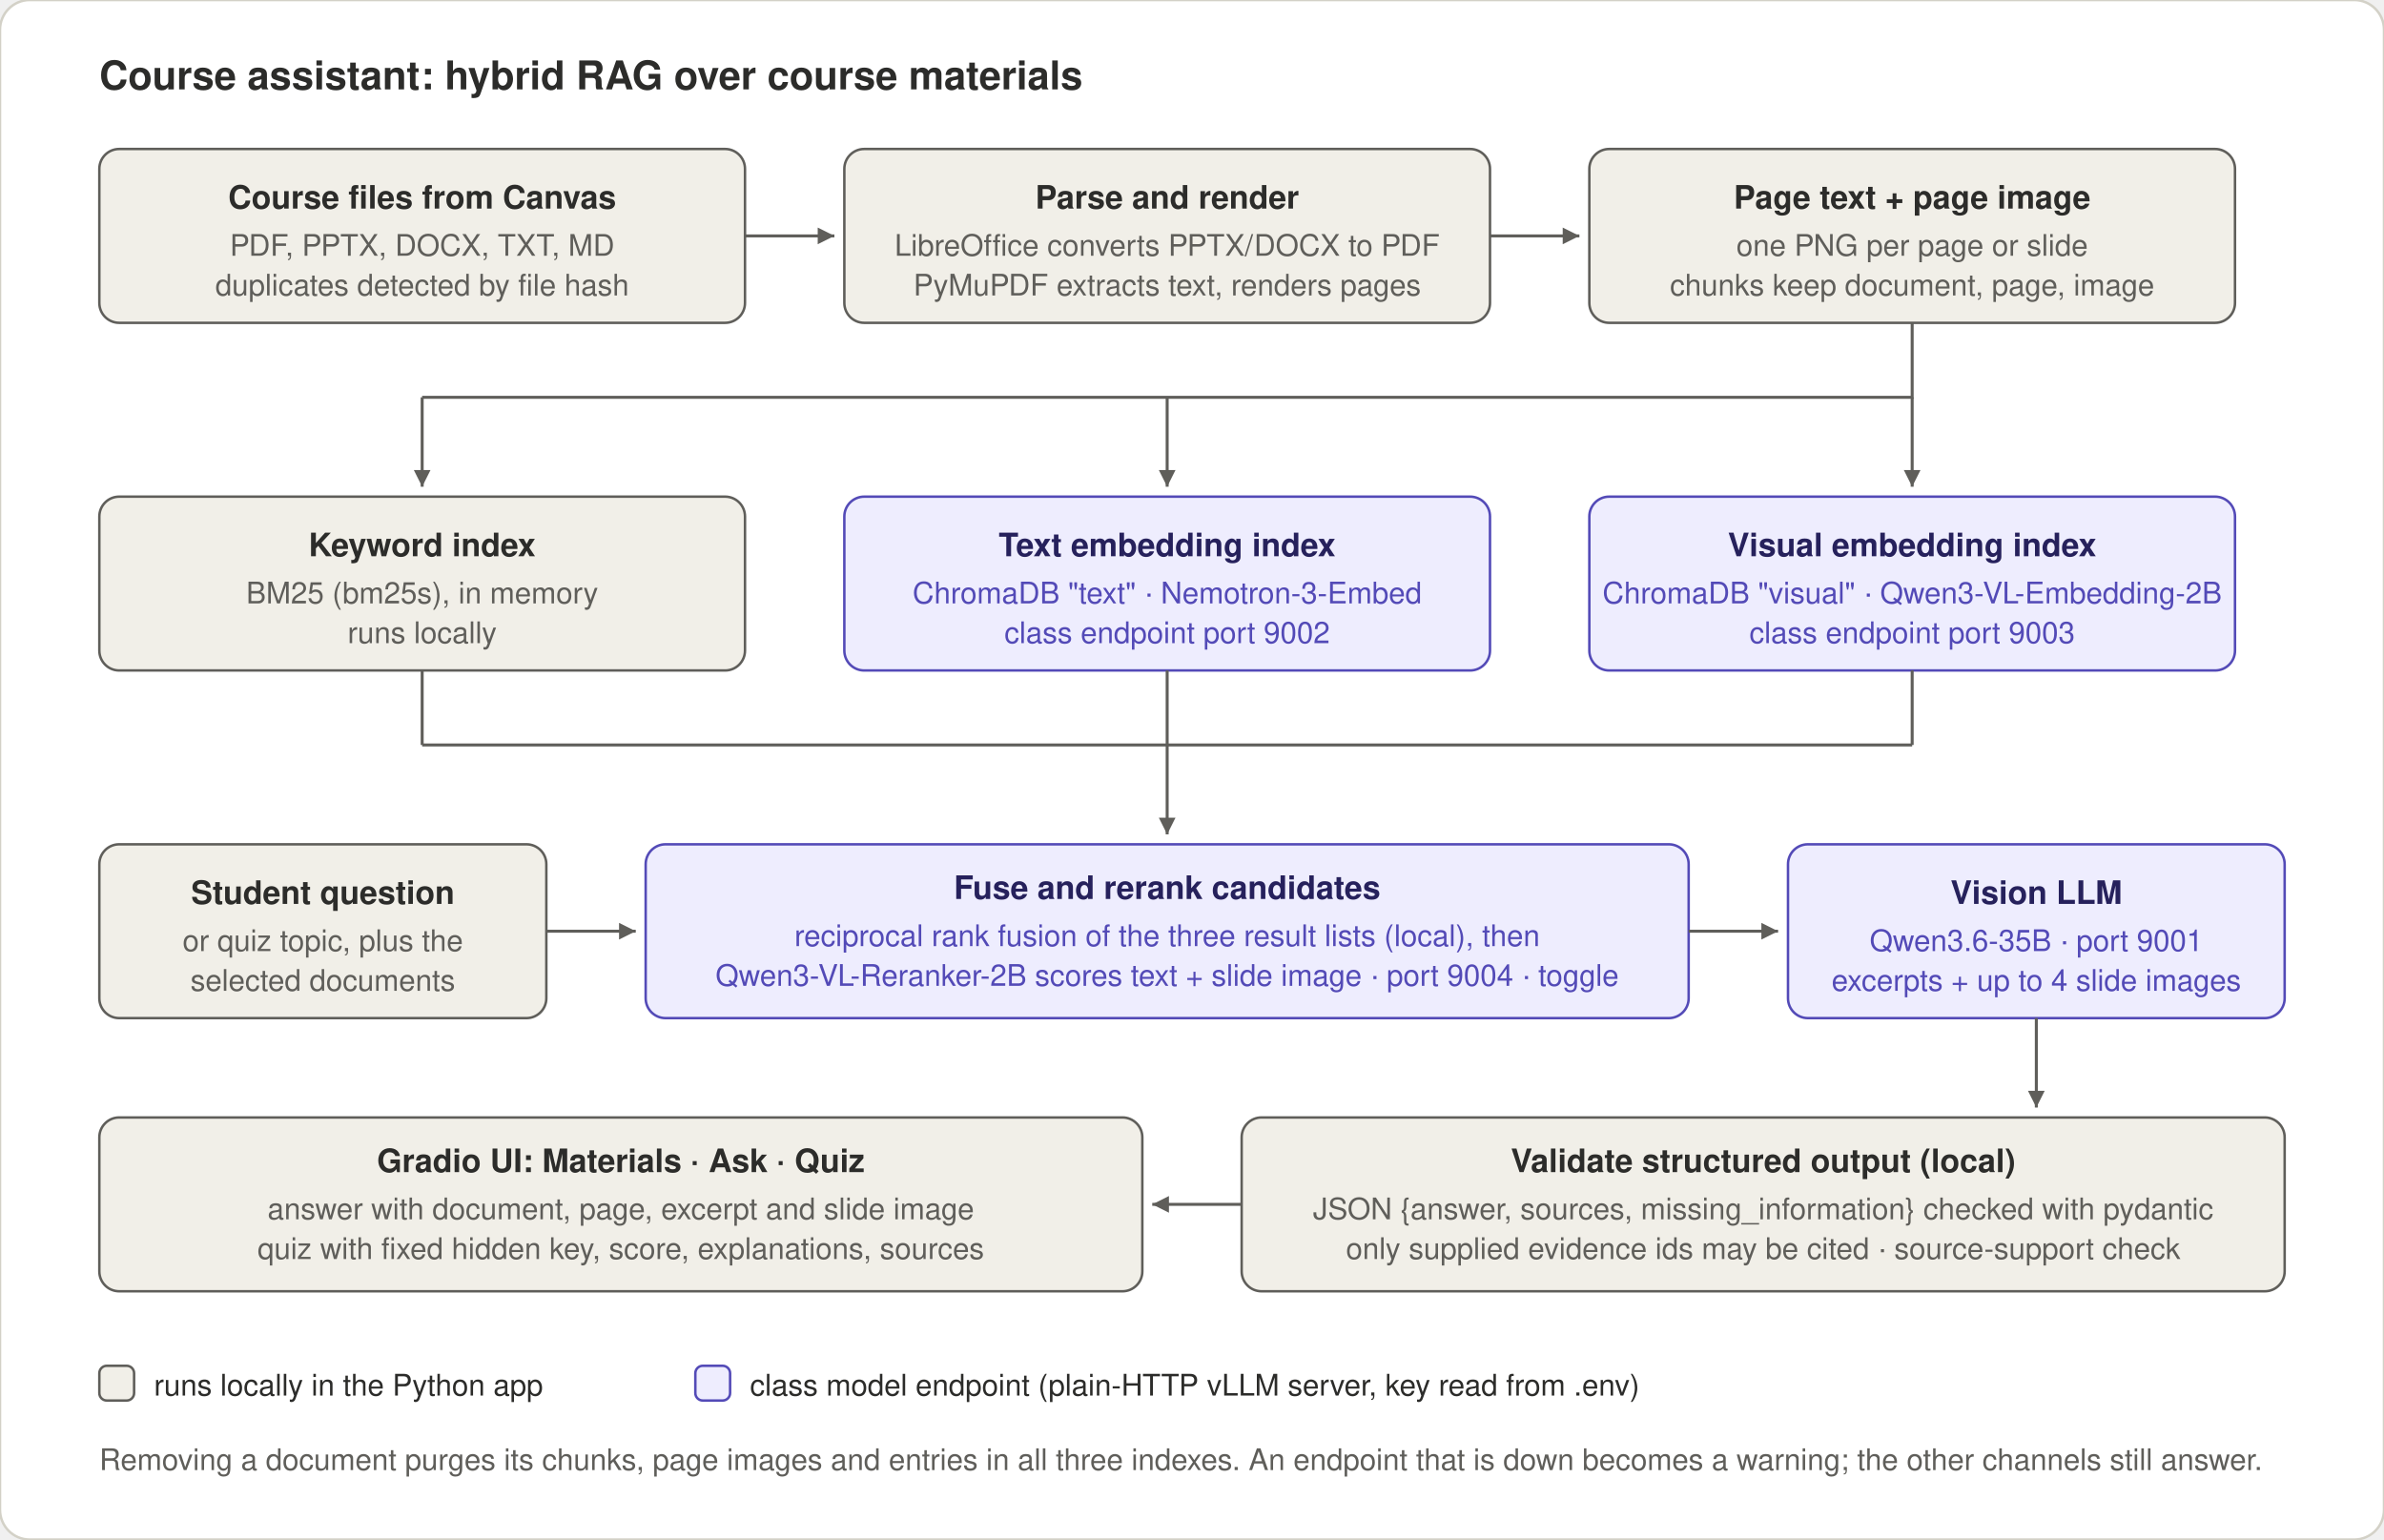
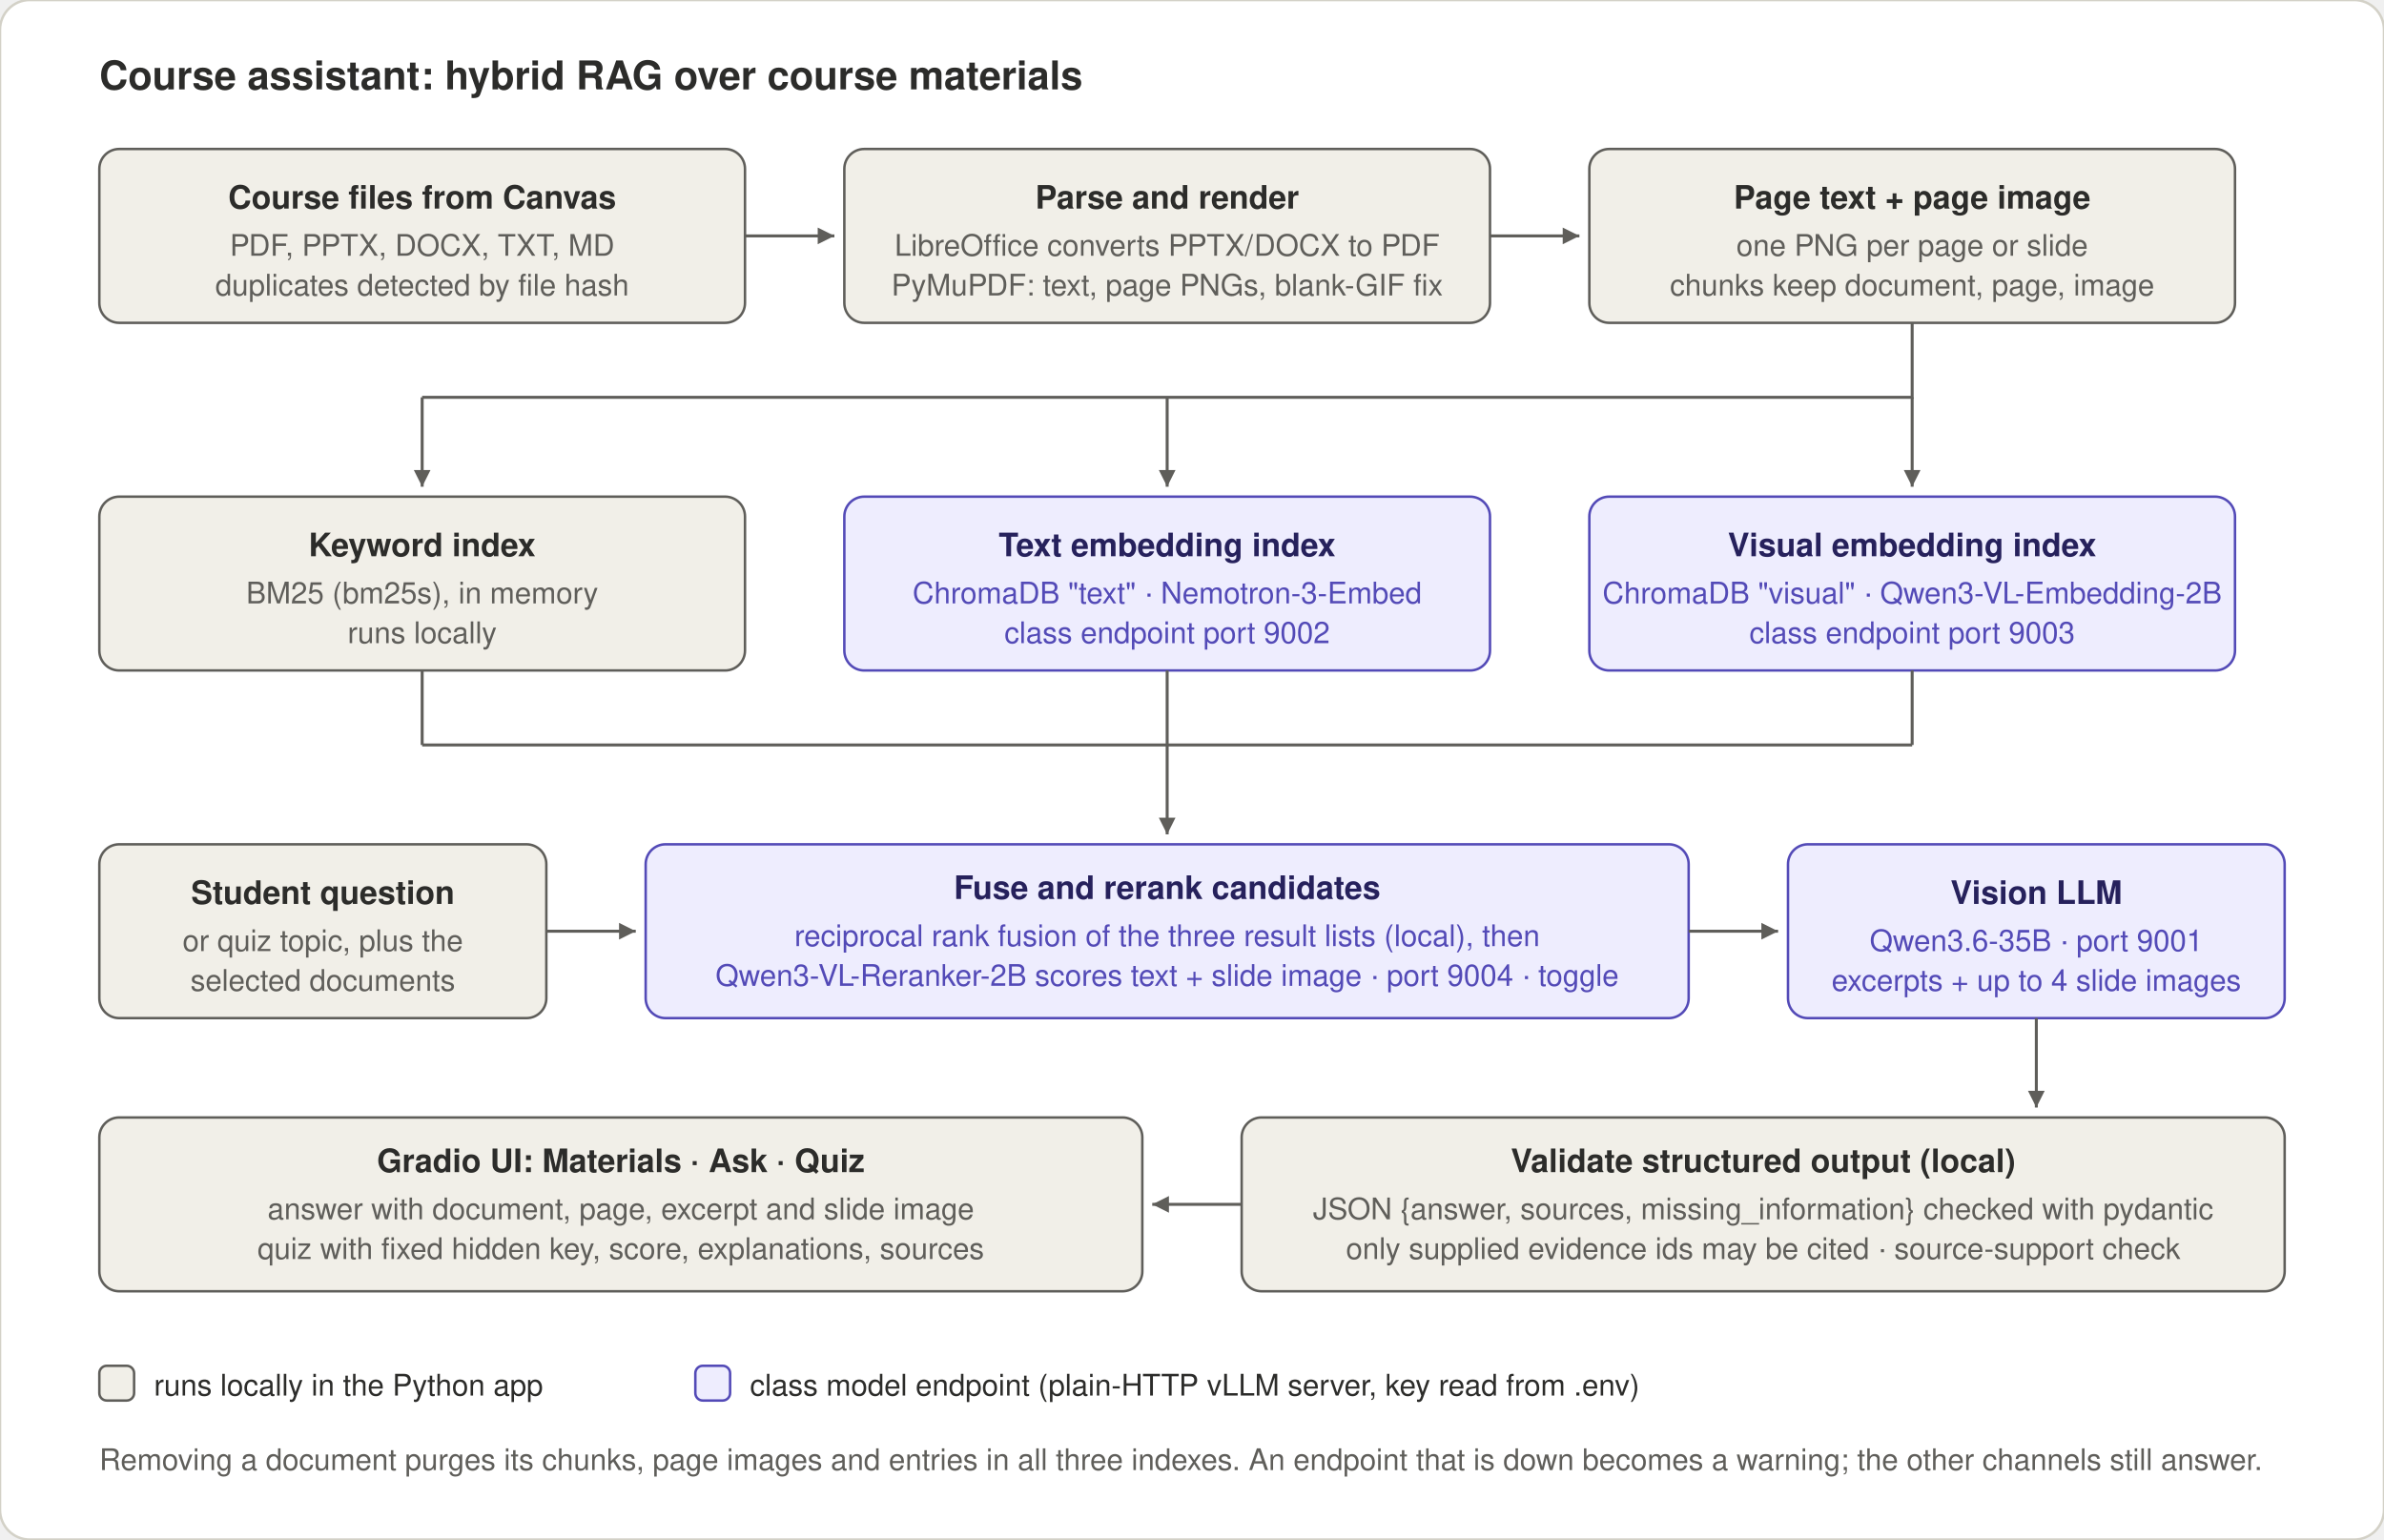
<svg xmlns="http://www.w3.org/2000/svg" width="960" height="620" viewBox="0 0 960 620" font-family="Helvetica, Arial, sans-serif" font-size="13">
  <defs>
    <marker id="arrow" viewBox="0 0 10 10" refX="9" refY="5" markerWidth="7" markerHeight="7" orient="auto-start-reverse">
      <path d="M1 1 L9 5 L1 9 z" fill="#5F5E5A" />
    </marker>
  </defs>
  <rect x="0" y="0" width="960" height="620" rx="12" fill="#FFFFFF" stroke="#D3D1C7" />
  <text x="40" y="36" font-size="16" font-weight="bold" fill="#2C2C2A">Course assistant: hybrid RAG over course materials</text>
  <g>
    <rect x="40" y="60" width="260" height="70" rx="8" fill="#F1EFE8" stroke="#5F5E5A" />
    <text x="170" y="84" text-anchor="middle" font-weight="bold" fill="#2C2C2A">Course files from Canvas</text>
    <text x="170" y="103" text-anchor="middle" font-size="12" fill="#5F5E5A">PDF, PPTX, DOCX, TXT, MD</text>
    <text x="170" y="119" text-anchor="middle" font-size="12" fill="#5F5E5A">duplicates detected by file hash</text>
  </g>
  <g>
    <rect x="340" y="60" width="260" height="70" rx="8" fill="#F1EFE8" stroke="#5F5E5A" />
    <text x="470" y="84" text-anchor="middle" font-weight="bold" fill="#2C2C2A">Parse and render</text>
    <text x="470" y="103" text-anchor="middle" font-size="12" fill="#5F5E5A">LibreOffice converts PPTX/DOCX to PDF</text>
-     <text x="470" y="119" text-anchor="middle" font-size="12" fill="#5F5E5A">PyMuPDF extracts text, renders pages</text>
+     <text x="470" y="119" text-anchor="middle" font-size="12" fill="#5F5E5A">PyMuPDF: text, page PNGs, blank-GIF fix</text>
  </g>
  <g>
    <rect x="640" y="60" width="260" height="70" rx="8" fill="#F1EFE8" stroke="#5F5E5A" />
    <text x="770" y="84" text-anchor="middle" font-weight="bold" fill="#2C2C2A">Page text + page image</text>
    <text x="770" y="103" text-anchor="middle" font-size="12" fill="#5F5E5A">one PNG per page or slide</text>
    <text x="770" y="119" text-anchor="middle" font-size="12" fill="#5F5E5A">chunks keep document, page, image</text>
  </g>
  <line x1="300" y1="95" x2="336" y2="95" stroke="#5F5E5A" stroke-width="1.2" marker-end="url(#arrow)" />
  <line x1="600" y1="95" x2="636" y2="95" stroke="#5F5E5A" stroke-width="1.2" marker-end="url(#arrow)" />
  <path d="M770 130 L770 160 L170 160" fill="none" stroke="#5F5E5A" stroke-width="1.2" />
  <line x1="170" y1="160" x2="170" y2="196" stroke="#5F5E5A" stroke-width="1.2" marker-end="url(#arrow)" />
  <line x1="470" y1="160" x2="470" y2="196" stroke="#5F5E5A" stroke-width="1.2" marker-end="url(#arrow)" />
  <line x1="770" y1="160" x2="770" y2="196" stroke="#5F5E5A" stroke-width="1.2" marker-end="url(#arrow)" />
  <g>
    <rect x="40" y="200" width="260" height="70" rx="8" fill="#F1EFE8" stroke="#5F5E5A" />
    <text x="170" y="224" text-anchor="middle" font-weight="bold" fill="#2C2C2A">Keyword index</text>
    <text x="170" y="243" text-anchor="middle" font-size="12" fill="#5F5E5A">BM25 (bm25s), in memory</text>
    <text x="170" y="259" text-anchor="middle" font-size="12" fill="#5F5E5A">runs locally</text>
  </g>
  <g>
    <rect x="340" y="200" width="260" height="70" rx="8" fill="#EEEDFE" stroke="#534AB7" />
    <text x="470" y="224" text-anchor="middle" font-weight="bold" fill="#26215C">Text embedding index</text>
    <text x="470" y="243" text-anchor="middle" font-size="12" fill="#534AB7">ChromaDB "text" · Nemotron-3-Embed</text>
    <text x="470" y="259" text-anchor="middle" font-size="12" fill="#534AB7">class endpoint port 9002</text>
  </g>
  <g>
    <rect x="640" y="200" width="260" height="70" rx="8" fill="#EEEDFE" stroke="#534AB7" />
    <text x="770" y="224" text-anchor="middle" font-weight="bold" fill="#26215C">Visual embedding index</text>
    <text x="770" y="243" text-anchor="middle" font-size="12" fill="#534AB7">ChromaDB "visual" · Qwen3-VL-Embedding-2B</text>
    <text x="770" y="259" text-anchor="middle" font-size="12" fill="#534AB7">class endpoint port 9003</text>
  </g>
  <line x1="170" y1="270" x2="170" y2="300" stroke="#5F5E5A" stroke-width="1.2" />
  <line x1="770" y1="270" x2="770" y2="300" stroke="#5F5E5A" stroke-width="1.2" />
  <path d="M170 300 L770 300" fill="none" stroke="#5F5E5A" stroke-width="1.2" />
  <line x1="470" y1="270" x2="470" y2="336" stroke="#5F5E5A" stroke-width="1.2" marker-end="url(#arrow)" />
  <g>
    <rect x="40" y="340" width="180" height="70" rx="8" fill="#F1EFE8" stroke="#5F5E5A" />
    <text x="130" y="364" text-anchor="middle" font-weight="bold" fill="#2C2C2A">Student question</text>
    <text x="130" y="383" text-anchor="middle" font-size="12" fill="#5F5E5A">or quiz topic, plus the</text>
    <text x="130" y="399" text-anchor="middle" font-size="12" fill="#5F5E5A">selected documents</text>
  </g>
  <g>
    <rect x="260" y="340" width="420" height="70" rx="8" fill="#EEEDFE" stroke="#534AB7" />
    <text x="470" y="362" text-anchor="middle" font-weight="bold" fill="#26215C">Fuse and rerank candidates</text>
    <text x="470" y="381" text-anchor="middle" font-size="12" fill="#534AB7">reciprocal rank fusion of the three result lists (local), then</text>
    <text x="470" y="397" text-anchor="middle" font-size="12" fill="#534AB7">Qwen3-VL-Reranker-2B scores text + slide image · port 9004 · toggle</text>
  </g>
  <g>
    <rect x="720" y="340" width="200" height="70" rx="8" fill="#EEEDFE" stroke="#534AB7" />
    <text x="820" y="364" text-anchor="middle" font-weight="bold" fill="#26215C">Vision LLM</text>
    <text x="820" y="383" text-anchor="middle" font-size="12" fill="#534AB7">Qwen3.6-35B · port 9001</text>
    <text x="820" y="399" text-anchor="middle" font-size="12" fill="#534AB7">excerpts + up to 4 slide images</text>
  </g>
  <line x1="220" y1="375" x2="256" y2="375" stroke="#5F5E5A" stroke-width="1.2" marker-end="url(#arrow)" />
  <line x1="680" y1="375" x2="716" y2="375" stroke="#5F5E5A" stroke-width="1.2" marker-end="url(#arrow)" />
  <line x1="820" y1="410" x2="820" y2="446" stroke="#5F5E5A" stroke-width="1.2" marker-end="url(#arrow)" />
  <g>
    <rect x="500" y="450" width="420" height="70" rx="8" fill="#F1EFE8" stroke="#5F5E5A" />
    <text x="710" y="472" text-anchor="middle" font-weight="bold" fill="#2C2C2A">Validate structured output (local)</text>
    <text x="710" y="491" text-anchor="middle" font-size="12" fill="#5F5E5A">JSON {answer, sources, missing_information} checked with pydantic</text>
    <text x="710" y="507" text-anchor="middle" font-size="12" fill="#5F5E5A">only supplied evidence ids may be cited · source-support check</text>
  </g>
  <line x1="500" y1="485" x2="464" y2="485" stroke="#5F5E5A" stroke-width="1.2" marker-end="url(#arrow)" />
  <g>
    <rect x="40" y="450" width="420" height="70" rx="8" fill="#F1EFE8" stroke="#5F5E5A" />
    <text x="250" y="472" text-anchor="middle" font-weight="bold" fill="#2C2C2A">Gradio UI: Materials · Ask · Quiz</text>
    <text x="250" y="491" text-anchor="middle" font-size="12" fill="#5F5E5A">answer with document, page, excerpt and slide image</text>
    <text x="250" y="507" text-anchor="middle" font-size="12" fill="#5F5E5A">quiz with fixed hidden key, score, explanations, sources</text>
  </g>
  <rect x="40" y="550" width="14" height="14" rx="3" fill="#F1EFE8" stroke="#5F5E5A" />
  <text x="62" y="562" font-size="12" fill="#2C2C2A">runs locally in the Python app</text>
  <rect x="280" y="550" width="14" height="14" rx="3" fill="#EEEDFE" stroke="#534AB7" />
  <text x="302" y="562" font-size="12" fill="#2C2C2A">class model endpoint (plain-HTTP vLLM server, key read from .env)</text>
  <text x="40" y="592" font-size="12" fill="#5F5E5A">Removing a document purges its chunks, page images and entries in all three indexes. An endpoint that is down becomes a warning; the other channels still answer.</text>
</svg>
